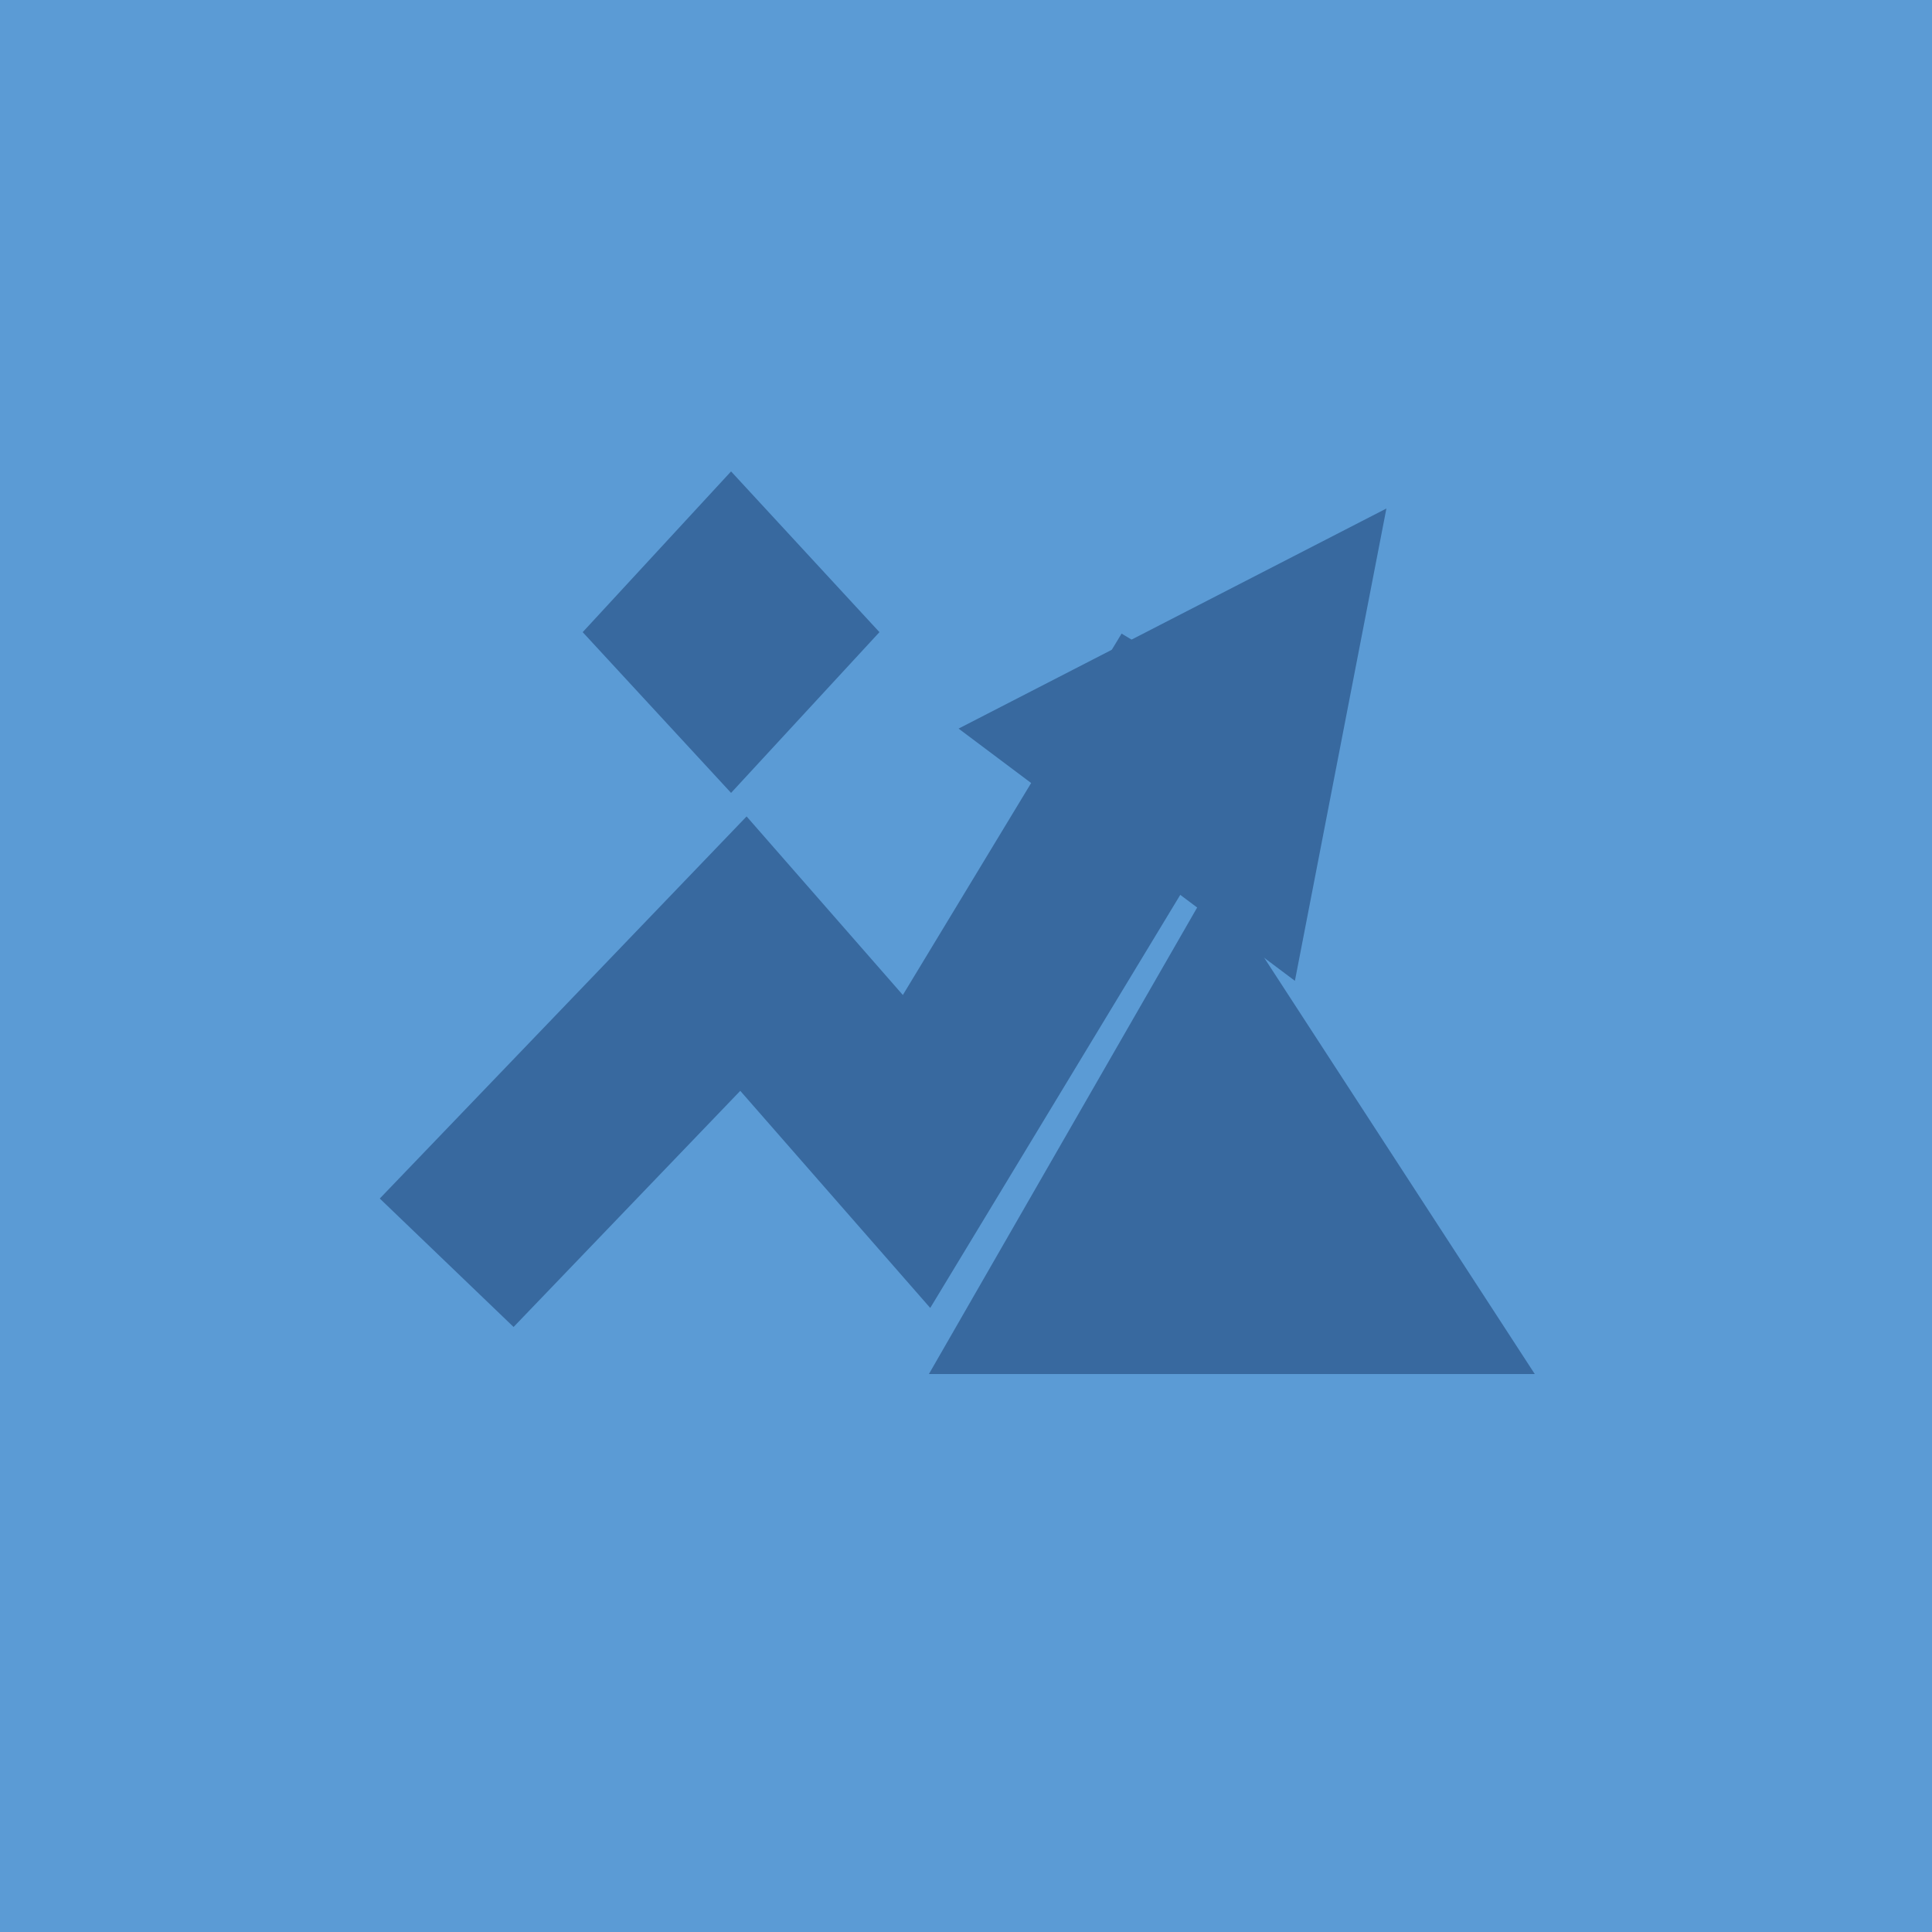
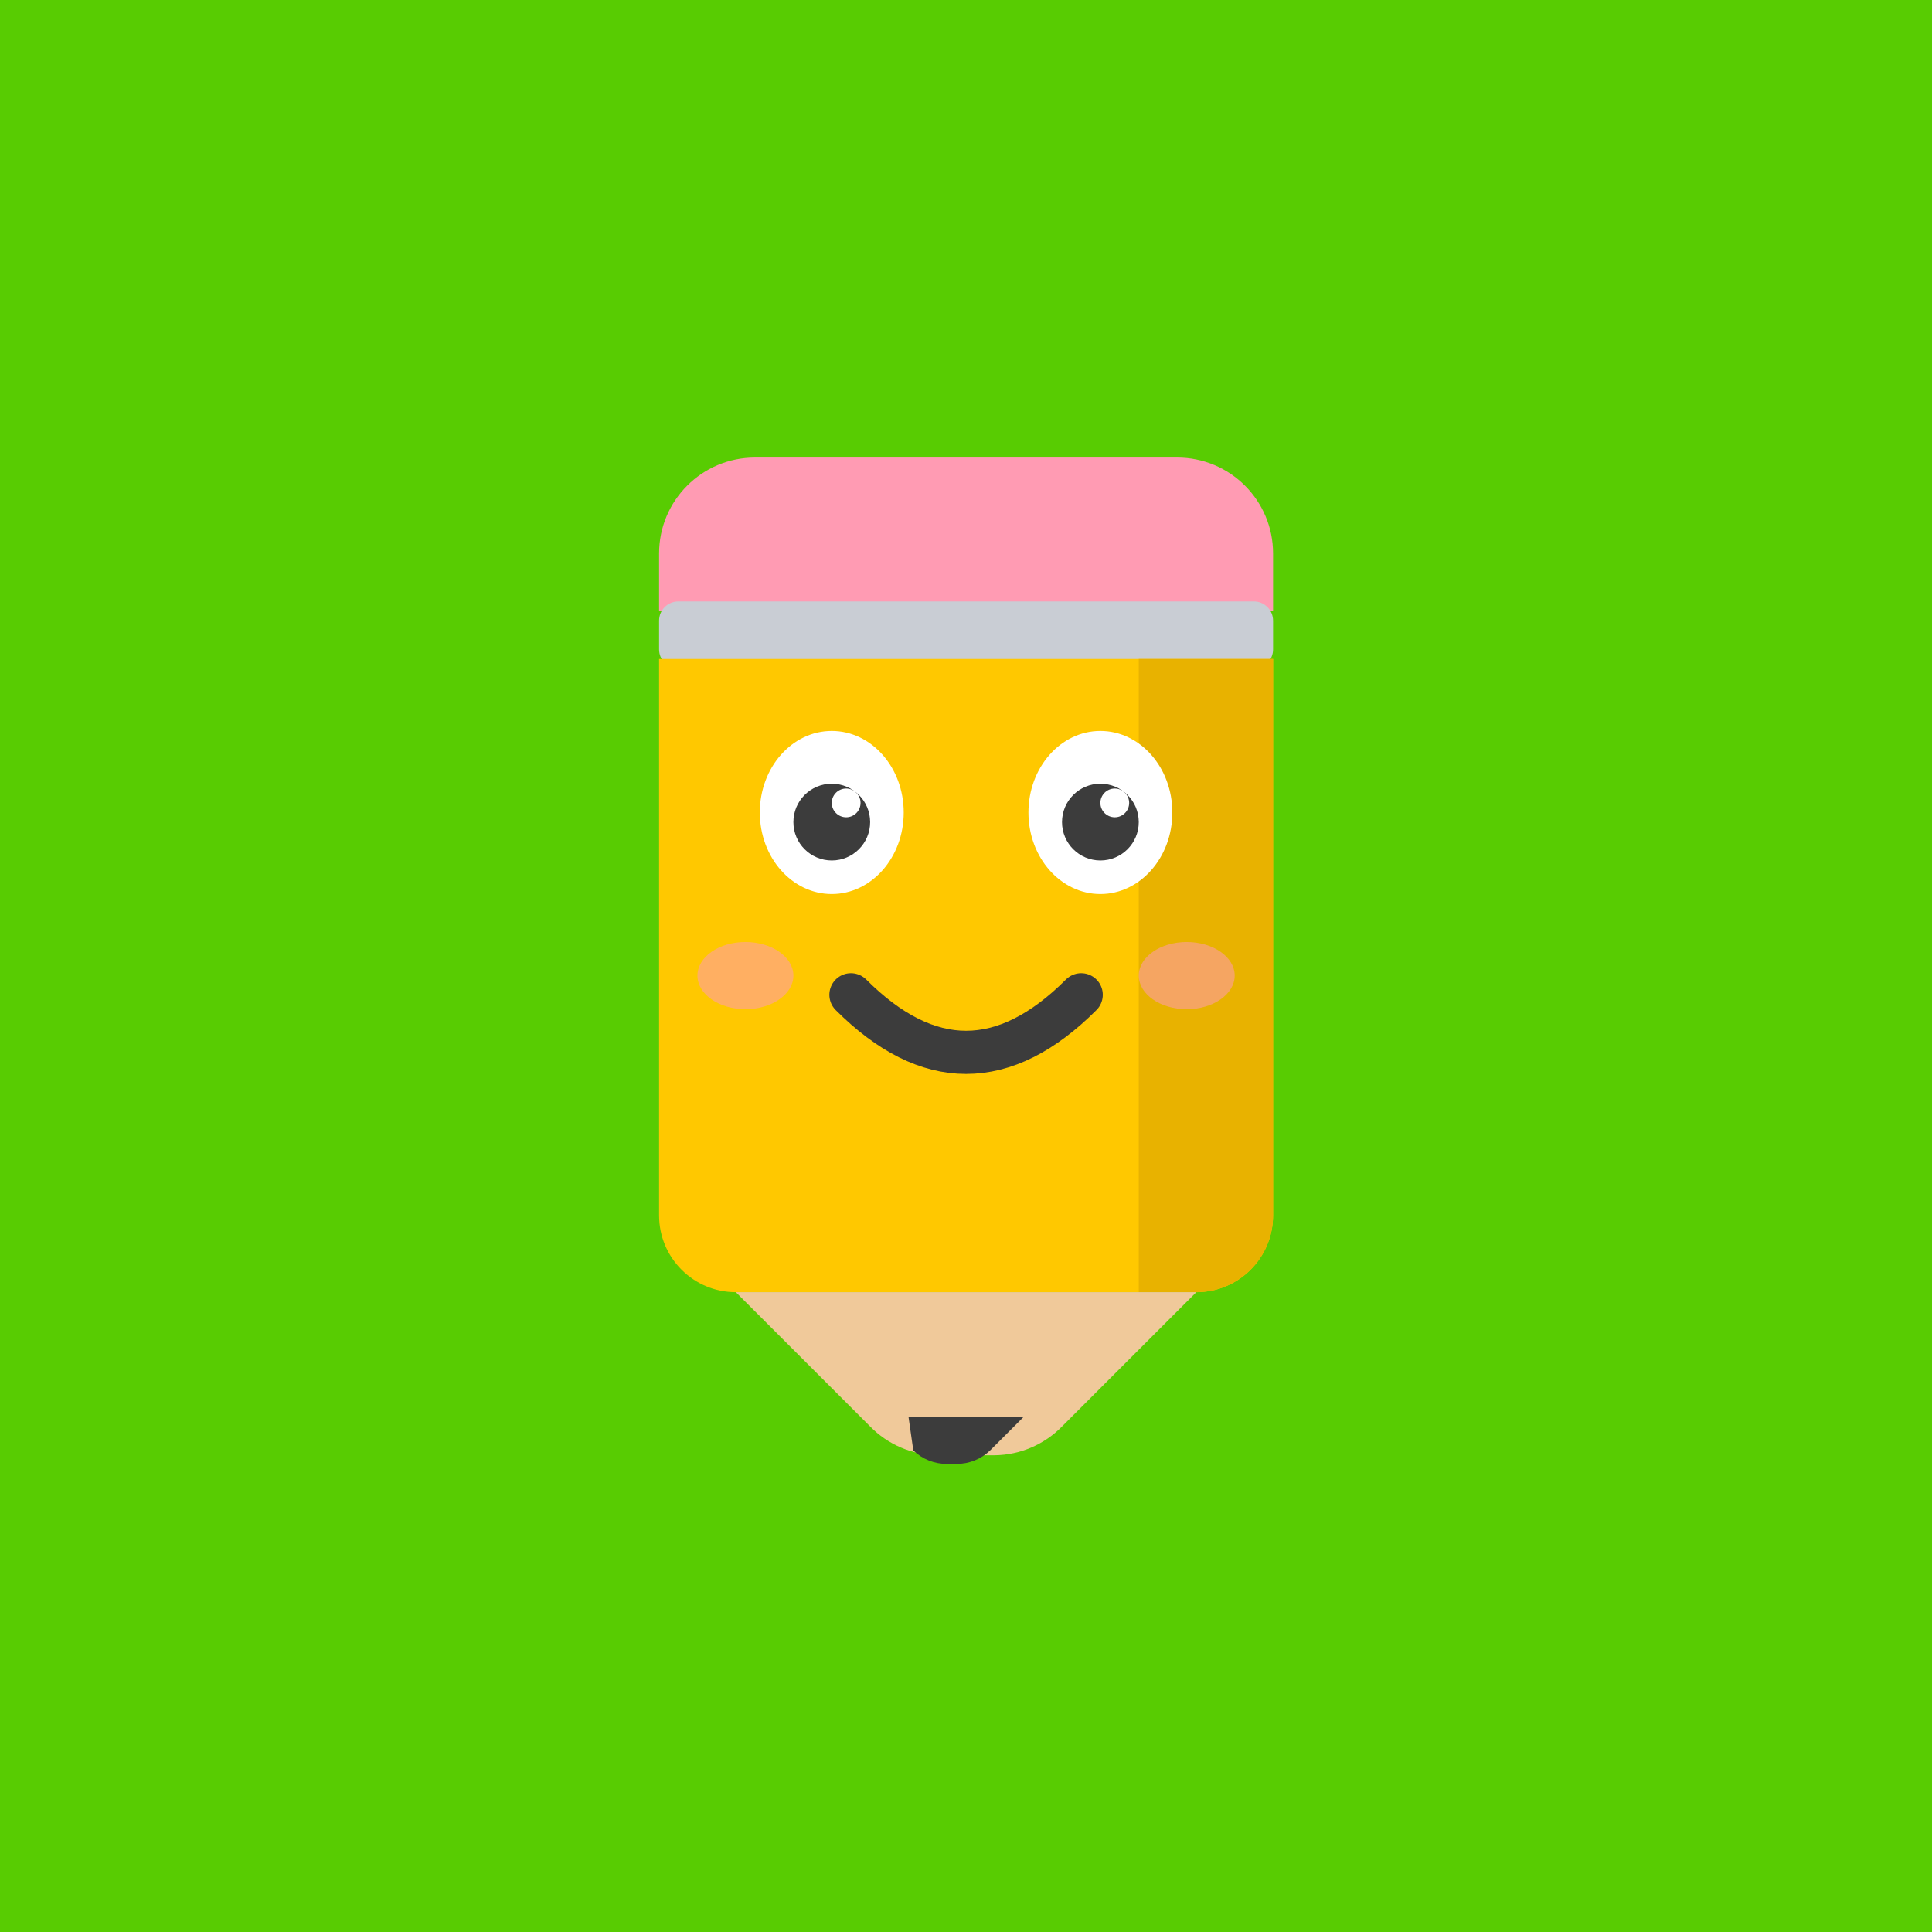
<svg xmlns="http://www.w3.org/2000/svg" viewBox="0 0 512 512" width="512" height="512">
-   <rect width="512" height="512" rx="0" fill="#5B9BD5" />
-   <g transform="translate(92.16 92.16) scale(3.2768)">
-     <g fill="#38699F">
-       <path d="M70 43 L96 83 L47 83 Z" />
-       <path d="M8 74 L32 49 L46 65 L69 27" fill="none" stroke="#38699F" stroke-width="15" stroke-linejoin="miter" stroke-linecap="butt" />
-       <path d="M84 13 L76.6 51.2 L49.4 30.8 Z" />
-       <path d="M31 10 L43 23 L31 36 L19 23 Z" />
-     </g>
+   <rect width="512" height="512" rx="0" fill="#58CC02" />
+   <g transform="translate(128.9 106.0) scale(2.5424)">
+     <path d="M28 6h44a10 10 0 0 1 10 10v6H18v-6A10 10 0 0 1 28 6Z" fill="#FF9BB3" />
+     <rect x="18" y="21" width="64" height="7" rx="2" fill="#C9CDD4" />
+     <path d="M18 27h64v58a8 8 0 0 1-8 8H26a8 8 0 0 1-8-8V27Z" fill="#FFC800" />
+     <path d="M68 27h14v58a8 8 0 0 1-8 8h-6V27Z" fill="#E8B200" />
+     <path d="M26 93h48l-14 14a10 10 0 0 1-7 3h-6a10 10 0 0 1-7-3L26 93Z" fill="#F0C99A" />
+     <path d="M44 106h12l-3.5 3.5a5 5 0 0 1-3.5 1.4h-1a5 5 0 0 1-3.5-1.4L44 106Z" fill="#3C3C3C" />
+     <ellipse cx="27" cy="60" rx="5" ry="3.5" fill="#FF9BB3" opacity=".55" />
+     <ellipse cx="73" cy="60" rx="5" ry="3.5" fill="#FF9BB3" opacity=".55" />
+     <ellipse cx="36" cy="43" rx="7.5" ry="8.5" fill="#fff" />
+     <ellipse cx="64" cy="43" rx="7.5" ry="8.5" fill="#fff" />
+     <circle cx="36" cy="44" r="4" fill="#3C3C3C" />
+     <circle cx="64" cy="44" r="4" fill="#3C3C3C" />
+     <circle cx="37.5" cy="42" r="1.5" fill="#fff" />
+     <circle cx="65.5" cy="42" r="1.5" fill="#fff" />
+     <path d="M38 62q12 12 24 0" fill="none" stroke="#3C3C3C" stroke-width="4.5" stroke-linecap="round" />
  </g>
</svg>
